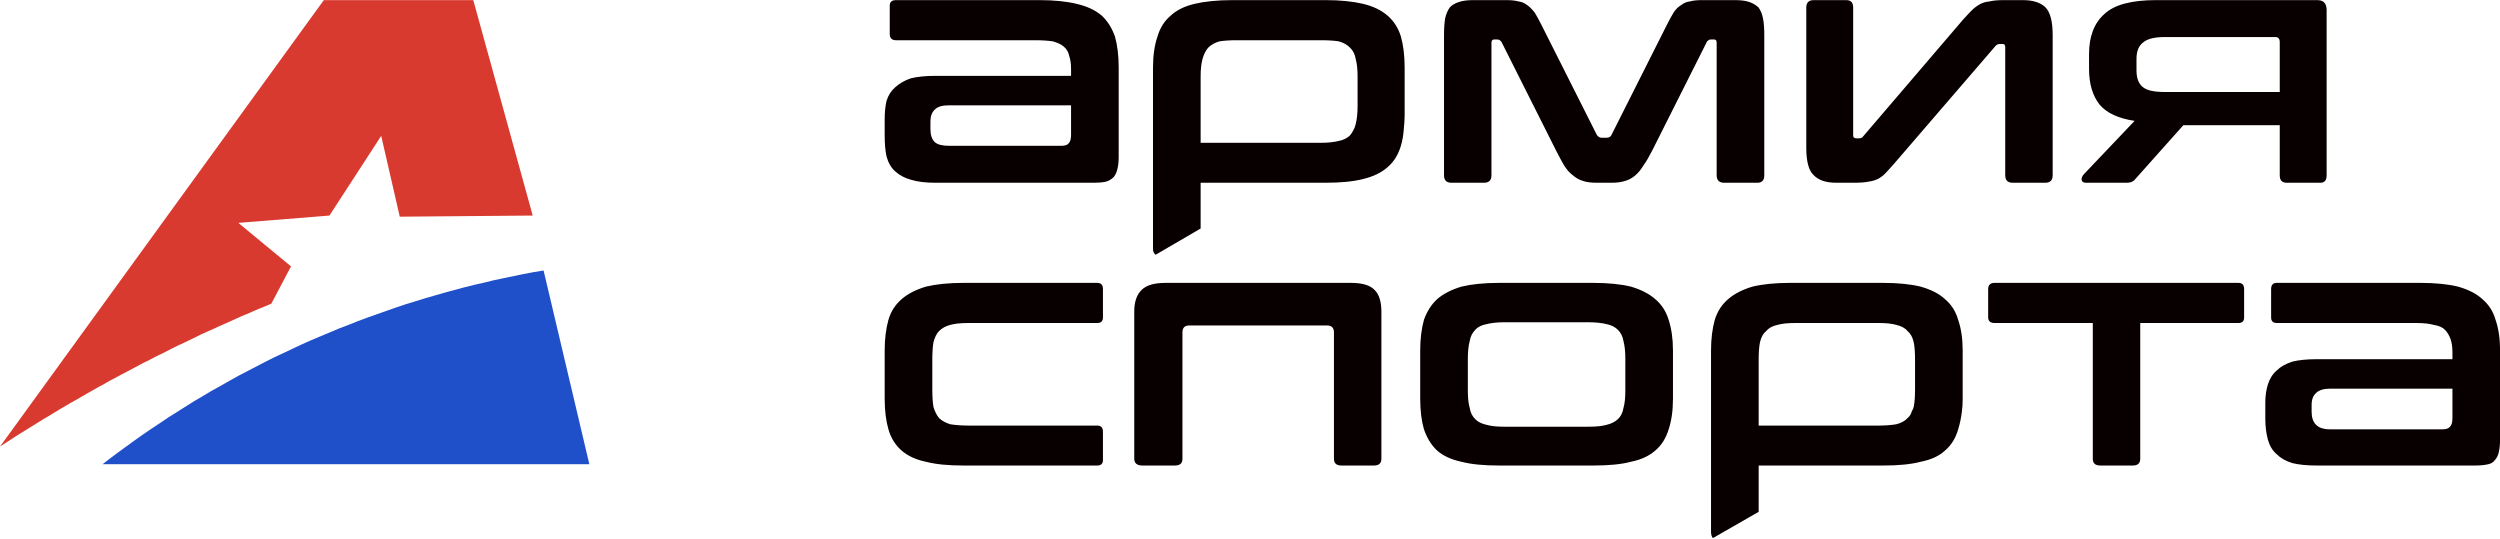
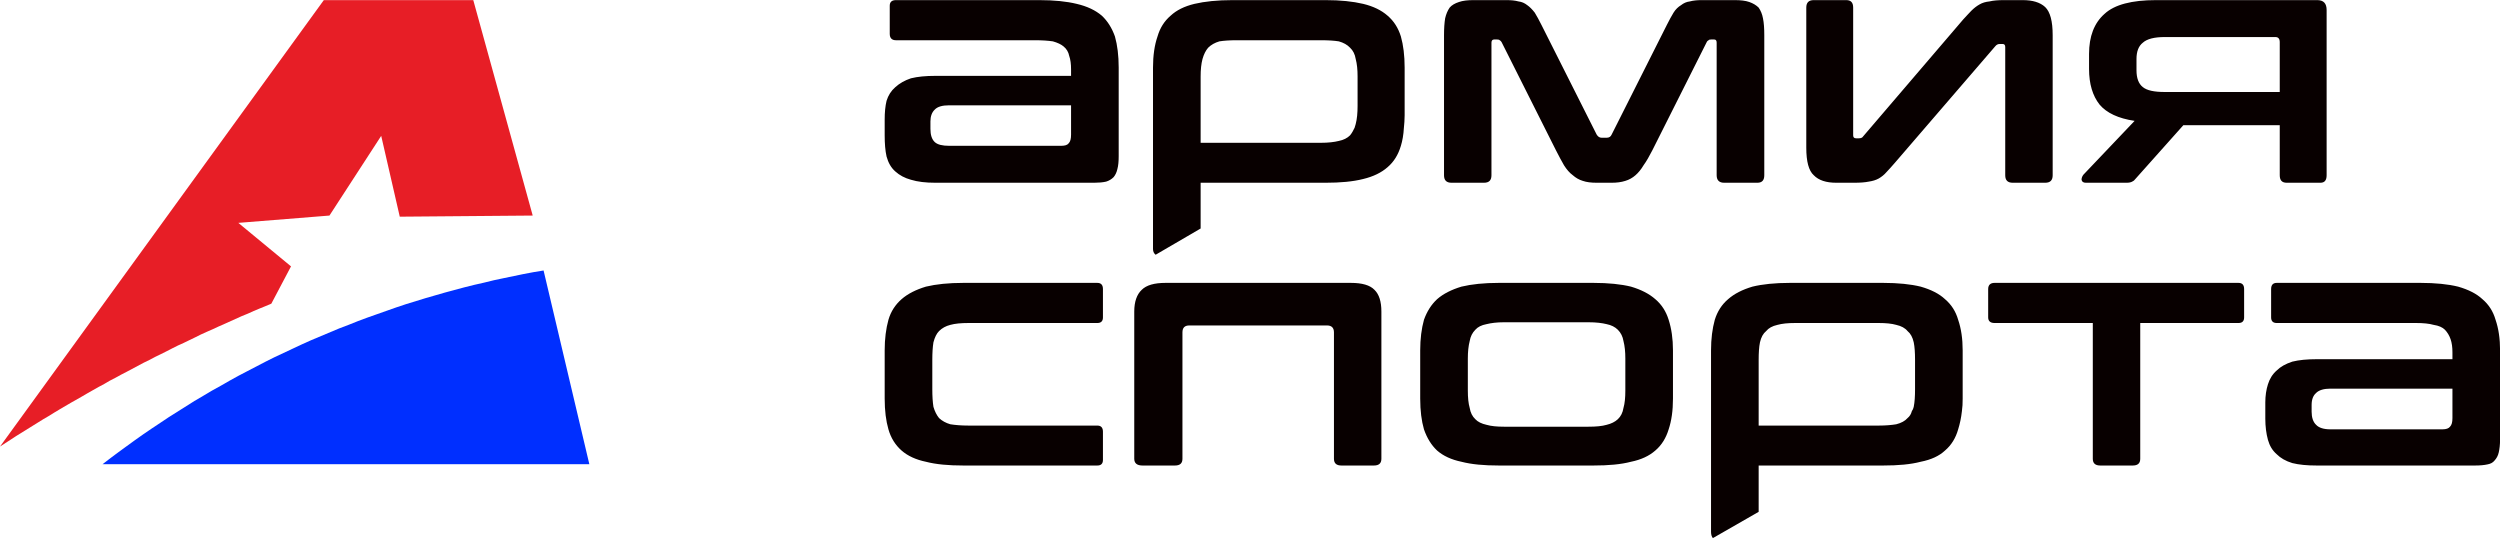
<svg xmlns="http://www.w3.org/2000/svg" viewBox="616.74 1288.82 1333.27 286.93" width="1333" height="287">
  <g transform="matrix(1 0 0 1 1088.547 1288.816)">
    <g transform="matrix(1 0 0 1 0 0)">
      <path d="M235.2 0C243 0 249.7 0.7 255.2 2C260.6 3.3 264.9 5.4 268.2 8.3C271.6 11.2 273.9 14.9 275.3 19.4C276.6 24 277.3 29.6 277.3 36L277.3 61.4C277.3 63.8 277.1 66.1 276.9 68.1C276.7 71.8 276.1 75.1 275.3 77.7C273.9 82.4 271.6 86.2 268.2 89.1C264.9 92 260.6 94.1 255.2 95.4C249.7 96.8 243 97.4 235.2 97.4L168.5 97.4L168.5 121.8L144.5 135.8C143.6 135.1 143.1 134.1 143.1 132.8L143.1 36C143.1 29.6 143.9 24 145.5 19.4C146.8 14.9 149.1 11.2 152.5 8.3C155.6 5.4 159.8 3.3 165.2 2C170.7 0.7 177.5 0 185.5 0L235.2 0ZM82.4 0C90.4 0 97.1 0.7 102.4 2C108 3.3 112.4 5.4 115.8 8.3C118.9 11.2 121.2 14.9 122.8 19.4C124.1 24 124.8 29.6 124.8 36L124.8 83.1C124.8 86 124.6 88.3 124.1 90.1C123.7 91.9 123 93.3 122.1 94.4C121 95.5 119.7 96.3 118.1 96.8C116.3 97.2 114.2 97.4 111.8 97.4L27 97.4C21.9 97.4 17.6 96.9 14 95.8C10.7 94.9 7.9 93.4 5.7 91.4C3.4 89.4 1.9 86.7 1 83.4C0.3 80.3 0 76.5 0 72.1L0 63.7C0 59.9 0.3 56.6 1 53.7C1.9 50.8 3.4 48.4 5.7 46.4C7.9 44.4 10.7 42.8 14 41.7C17.6 40.8 21.9 40.4 27 40.4L99.4 40.4L99.4 37C99.4 34.1 99.1 31.7 98.4 29.7C98 27.7 97 26 95.4 24.7C94.1 23.6 92.2 22.7 89.7 22C87.1 21.6 83.9 21.4 80.1 21.4L6 21.4C3.8 21.4 2.7 20.2 2.7 18L2.7 3C2.7 1 3.8 0 6 0L82.4 0ZM764 0C767.4 0 769 1.8 769 5.3L769 93.4C769 96.1 767.9 97.4 765.7 97.4L747.7 97.4C745.2 97.4 744 96.1 744 93.4L744 66.7L692.6 66.7L667 95.4C666.5 96.1 666 96.5 665.3 96.8C664.6 97.2 663.6 97.4 662.3 97.4L640.6 97.4C639.3 97.4 638.5 96.9 638.3 95.8C638.3 94.9 638.6 94 639.3 93.1L666.6 64.4C657.9 63.1 651.7 60.2 647.9 55.7C644.2 51 642.3 44.7 642.3 36.7L642.3 28.7C642.3 19.4 645 12.2 650.6 7.3C655.9 2.4 665.1 0 678 0L764 0ZM331.6 0C334.1 0 336.2 0.2 338 0.7C339.8 0.9 341.3 1.6 342.7 2.7C344 3.6 345.3 4.9 346.7 6.7C347.8 8.5 349 10.7 350.3 13.3L379.7 71.7C380.4 72.8 381.2 73.4 382.4 73.4L385 73.4C386.4 73.4 387.2 72.8 387.7 71.7L417.1 13.3C418.4 10.7 419.6 8.5 420.7 6.7C421.8 4.9 423.2 3.6 424.7 2.7C426.1 1.6 427.6 0.9 429.4 0.7C431.2 0.2 433.3 0 435.7 0L453.4 0C456.5 0 459.1 0.3 461.1 1C463.1 1.7 464.8 2.7 466.1 4C467.2 5.6 468 7.5 468.4 9.7C468.9 12.1 469.1 15.1 469.1 18.7L469.1 93.4C469.1 96.1 467.9 97.4 465.4 97.4L447.7 97.4C445.1 97.4 443.7 96.1 443.7 93.4L443.7 22.7C443.7 21.6 443.3 21 442.4 21L440.7 21C440.1 21 439.6 21.1 439.4 21.4C439 21.6 438.6 21.9 438.4 22.4L409.4 80.1C407.8 83.2 406.3 85.9 404.7 88.1C403.4 90.3 401.9 92.1 400.4 93.4C398.8 94.8 397 95.8 395 96.4C392.8 97.1 390.4 97.4 387.7 97.4L379.7 97.4C376.8 97.4 374.3 97.1 372.3 96.4C370.3 95.8 368.6 94.8 367 93.4C365.2 92.1 363.7 90.3 362.3 88.1C361 85.9 359.6 83.2 358 80.1L329 22.4C328.7 21.9 328.4 21.6 328 21.4C327.7 21.1 327.3 21 326.6 21L325 21C324.1 21 323.6 21.6 323.6 22.7L323.6 93.4C323.6 96.1 322.3 97.4 319.6 97.4L302.3 97.4C299.6 97.4 298.3 96.1 298.3 93.4L298.3 18.7C298.3 15.1 298.5 12.1 298.9 9.7C299.4 7.5 300.2 5.6 301.3 4C302.4 2.7 304.1 1.7 306.3 1C308.3 0.3 310.8 0 314 0L331.6 0ZM512.8 0C515.3 0 516.5 1.3 516.5 4L516.5 72.1C516.5 73.2 517 73.7 518.1 73.7L519.5 73.7C520.6 73.7 521.4 73.4 521.8 72.7L575.2 10.3C576.8 8.6 578.2 7 579.5 5.7C580.9 4.3 582.3 3.2 583.9 2.3C585.4 1.4 587.2 0.9 589.2 0.7C591.2 0.2 593.8 0 596.9 0L606.9 0C612.2 0 616.2 1.2 618.9 3.7C621.6 6.3 622.9 11.3 622.9 18.7L622.9 93.4C622.9 96.1 621.6 97.4 618.9 97.4L601.6 97.4C598.9 97.4 597.6 96.1 597.6 93.4L597.6 25C597.6 23.9 597.1 23.4 596.2 23.4L594.6 23.4C593.7 23.4 592.9 23.8 592.2 24.7L538.8 86.7C537.1 88.7 535.5 90.4 534.2 91.8C533.1 93.1 531.7 94.2 530.2 95.1C528.6 96 526.8 96.5 524.8 96.8C522.8 97.2 520.3 97.4 517.1 97.4L507.5 97.4C502.1 97.4 498.1 96.1 495.5 93.4C492.8 91 491.5 86.1 491.5 78.7L491.5 4C491.5 1.3 492.8 0 495.5 0L512.8 0ZM168.5 76.1L232.5 76.1C236.6 76.1 239.8 75.7 242.2 75.1C244.7 74.6 246.7 73.6 248.2 72.1C249.1 71 249.9 69.6 250.6 68.1C250.8 67.4 251 66.7 251.2 66.1C251.9 63.4 252.2 60.2 252.2 56.4L252.2 40.7C252.2 37.1 251.9 34 251.2 31.4C250.8 28.9 249.8 26.9 248.2 25.4C246.7 23.8 244.7 22.7 242.2 22C239.8 21.6 236.6 21.4 232.5 21.4L187.8 21.4C184.1 21.4 180.9 21.6 178.5 22C176.1 22.7 174.1 23.8 172.5 25.4C171.2 26.9 170.2 28.9 169.5 31.4C168.8 34 168.5 37.1 168.5 40.7L168.5 76.1ZM667.6 37.4C667.6 41.6 668.7 44.6 671 46.4C673.2 48.2 677.1 49 682.6 49L744 49L744 22.4C744 20.6 743.2 19.7 741.7 19.7L682.6 19.7C677.1 19.7 673.2 20.7 671 22.7C668.7 24.5 667.6 27.4 667.6 31.4L667.6 37.4ZM94.1 77.7C96.1 77.7 97.4 77.3 98.1 76.4C99 75.5 99.4 74 99.4 71.7L99.4 56.1L34.4 56.1C30.8 56.1 28.2 56.8 26.7 58.4C25.1 59.9 24.4 62.1 24.4 64.7L24.4 68.7C24.4 71.8 25.1 74.2 26.7 75.7C28.2 77.1 30.8 77.7 34.4 77.7L94.1 77.7Z" fill="#080000" />
    </g>
    <g transform="matrix(1 0 0 1 0 150.8032)">
      <path d="M532.5 0C540.5 0 547.2 0.7 552.5 2C558.1 3.6 562.4 5.8 565.5 8.7C568.9 11.6 571.2 15.2 572.5 19.7C574.1 24.4 574.9 29.8 574.9 36L574.9 61.7C574.9 64.2 574.8 66.4 574.5 68.4C574.1 72 573.4 75.2 572.5 78.1C571.2 82.7 568.9 86.5 565.5 89.4C562.4 92.3 558.1 94.3 552.5 95.4C547.2 96.8 540.5 97.4 532.5 97.4L466.1 97.4L466.1 122.1L441.7 136.1C441.1 135.5 440.7 134.3 440.7 132.8L440.7 36C440.7 29.8 441.4 24.4 442.7 19.7C444.1 15.2 446.4 11.6 449.8 8.7C453.1 5.8 457.4 3.6 462.8 2C468.1 0.7 474.8 0 482.8 0L532.5 0ZM378 0C386 0 392.7 0.7 398 2C403.4 3.6 407.7 5.8 411 8.7C414.4 11.6 416.7 15.2 418.1 19.7C419.6 24.4 420.4 29.8 420.4 36L420.4 61.7C420.4 68.2 419.6 73.6 418.1 78.1C416.7 82.7 414.4 86.5 411 89.4C407.7 92.3 403.4 94.3 398 95.4C392.7 96.8 386 97.4 378 97.4L327.6 97.4C319.6 97.4 313 96.8 307.6 95.4C302.3 94.3 297.9 92.3 294.6 89.4C291.5 86.5 289.2 82.7 287.6 78.1C286.3 73.6 285.6 68.2 285.6 61.7L285.6 36C285.6 29.8 286.3 24.4 287.6 19.7C289.2 15.2 291.5 11.6 294.6 8.7C297.9 5.8 302.3 3.6 307.6 2C313 0.7 319.6 0 327.6 0L378 0ZM819.1 0C827.1 0 833.8 0.7 839.1 2C844.7 3.6 849 5.8 852.1 8.7C855.5 11.6 857.8 15.2 859.1 19.7C860.7 24.4 861.5 29.8 861.5 36L861.5 83.4C861.5 86.3 861.2 88.6 860.8 90.4C860.4 92.2 859.6 93.6 858.5 94.8C857.6 95.9 856.4 96.5 854.8 96.8C853 97.2 850.8 97.4 848.1 97.4L763.7 97.4C758.6 97.4 754.3 97 750.7 96.1C747.1 95 744.4 93.4 742.4 91.4C740.1 89.4 738.6 86.9 737.7 83.7C736.8 80.4 736.3 76.6 736.3 72.4L736.3 63.7C736.3 60.2 736.8 56.9 737.7 54.1C738.6 51.2 740.1 48.7 742.4 46.7C744.4 44.7 747.1 43.2 750.7 42C754.3 41.1 758.6 40.7 763.7 40.7L836.1 40.7L836.1 37C836.1 34.4 835.8 32 835.1 30C834.4 28 833.4 26.4 832.1 25C830.8 23.7 828.8 22.8 826.1 22.4C823.7 21.7 820.5 21.4 816.8 21.4L742.4 21.4C740.4 21.4 739.4 20.4 739.4 18.4L739.4 3.3C739.4 1.1 740.4 0 742.4 0L819.1 0ZM248.6 0C254.6 0 258.8 1.2 261.2 3.7C263.7 6.1 264.9 10 264.9 15.3L264.9 93.8C264.9 96.2 263.6 97.4 260.9 97.4L243.6 97.4C240.9 97.4 239.6 96.2 239.6 93.8L239.6 26.4C239.6 23.9 238.3 22.7 235.9 22.7L162.5 22.7C160 22.7 158.8 23.9 158.8 26.4L158.8 93.8C158.8 96.2 157.5 97.4 154.8 97.4L137.5 97.4C134.6 97.4 133.1 96.2 133.1 93.8L133.1 15.3C133.1 10 134.5 6.1 137.1 3.7C139.6 1.2 143.8 0 149.8 0L248.6 0ZM113.4 0C115.4 0 116.4 1.1 116.4 3.3L116.4 18.4C116.4 20.4 115.4 21.4 113.4 21.4L44.7 21.4C40.7 21.4 37.5 21.7 35 22.4C32.6 23 30.6 24.1 29 25.7C27.7 27 26.7 29 26 31.7C25.6 34.1 25.4 37.3 25.4 41L25.4 56.7C25.4 60.5 25.6 63.6 26 66.1C26.7 68.5 27.7 70.5 29 72.1C30.6 73.6 32.6 74.7 35 75.4C37.5 75.8 40.7 76.1 44.7 76.1L113.4 76.1C115.4 76.1 116.4 77.2 116.4 79.4L116.4 94.4C116.4 96.4 115.4 97.4 113.4 97.4L42 97.4C34 97.4 27.4 96.8 22 95.4C16.7 94.3 12.3 92.3 9 89.4C5.7 86.5 3.3 82.7 2 78.1C0.7 73.6 0 68.2 0 61.7L0 36C0 29.8 0.7 24.4 2 19.7C3.3 15.2 5.7 11.6 9 8.7C12.3 5.8 16.7 3.6 22 2C27.4 0.7 34 0 42 0L113.4 0ZM722 0C724 0 725 1.1 725 3.3L725 18.4C725 20.4 724 21.4 722 21.4L669.6 21.4L669.6 93.8C669.6 96.2 668.3 97.4 665.6 97.4L648.3 97.4C645.6 97.4 644.3 96.2 644.3 93.8L644.3 21.4L591.9 21.4C589.7 21.4 588.5 20.4 588.5 18.4L588.5 3.3C588.5 1.1 589.7 0 591.9 0L722 0ZM311 57.4C311 61.2 311.3 64.3 312 66.7C312.4 69.2 313.4 71.2 315 72.7C316.3 74.1 318.3 75.1 321 75.7C323.4 76.4 326.5 76.7 330.3 76.7L375.3 76.7C379.4 76.7 382.6 76.4 385 75.7C387.5 75.1 389.5 74.1 391 72.7C392.6 71.2 393.6 69.2 394 66.7C394.7 64.3 395 61.2 395 57.4L395 40.4C395 36.8 394.7 33.7 394 31C393.6 28.6 392.6 26.6 391 25C389.5 23.5 387.5 22.5 385 22C382.6 21.4 379.4 21 375.3 21L330.3 21C326.5 21 323.4 21.4 321 22C318.3 22.5 316.3 23.5 315 25C313.4 26.6 312.4 28.6 312 31C311.3 33.7 311 36.8 311 40.4L311 57.4ZM466.1 76.1L530.2 76.1C533.9 76.1 537.1 75.8 539.5 75.4C542.2 74.7 544.2 73.6 545.5 72.1C546.6 71.2 547.4 70 547.8 68.4C548.3 67.7 548.6 67 548.8 66.1C549.3 63.6 549.5 60.5 549.5 56.7L549.5 41C549.5 37.3 549.3 34.1 548.8 31.7C548.2 29 547.1 27 545.5 25.7C544.2 24.1 542.2 23 539.5 22.4C537.1 21.7 533.9 21.4 530.2 21.4L485.5 21.4C481.7 21.4 478.6 21.7 476.1 22.4C473.4 23 471.4 24.1 470.1 25.7C468.5 27 467.4 29 466.8 31.7C466.3 34.1 466.1 37.3 466.1 41L466.1 76.1ZM830.8 78.1C832.8 78.1 834.1 77.6 834.8 76.7C835.7 75.8 836.1 74.3 836.1 72.1L836.1 56.4L771 56.4C767.5 56.4 764.9 57.2 763.4 58.7C761.8 60.1 761 62.2 761 65.1L761 68.7C761 71.8 761.8 74.2 763.4 75.7C764.9 77.3 767.5 78.1 771 78.1L830.8 78.1Z" fill="#080000" />
    </g>
  </g>
  <g transform="matrix(1 0 0 1 616.7388 1288.815)">
    <g transform="matrix(1 0 0 1 0 0)">
-       <path d="M0 238.1L2.9 236.2L5.7 234.4L8.6 232.5L11.5 230.7L14.4 228.9L17.3 227.1L20.2 225.3L23.1 223.5L26 221.8L28.9 220L31.9 218.2L34.8 216.5L37.7 214.8L40.7 213.1L43.7 211.4L46.6 209.7L49.6 208L52.6 206.3L55.6 204.7L58.5 203L61.6 201.4L64.5 199.8L67.6 198.2L70.6 196.6L73.6 195L76.6 193.4L79.7 191.9L82.7 190.3L85.8 188.8L88.8 187.3L91.9 185.7L94.9 184.2L98 182.8L101.1 181.3L104.2 179.8L107.2 178.3L110.3 176.9L113.5 175.5L116.5 174.1L119.7 172.7L122.8 171.3L125.9 169.9L129 168.5L132.2 167.2L135.3 165.8L138.4 164.5L141.6 163.2L144.7 161.9L155.2 142L127.1 118.8L175.7 114.9L203.3 72.4L213.2 115.5L284.1 114.9L252.4 0L172.7 0L0 238.1Z" fill="#d93a2f" />
+       <path d="M0 238.1L2.9 236.2L5.7 234.4L8.6 232.5L11.5 230.7L14.4 228.9L17.3 227.1L20.2 225.3L23.1 223.5L26 221.8L28.9 220L31.9 218.2L34.8 216.5L37.7 214.8L40.7 213.1L43.7 211.4L46.6 209.7L49.6 208L52.6 206.3L55.6 204.7L58.5 203L61.6 201.4L64.5 199.8L67.6 198.2L70.6 196.6L73.6 195L76.6 193.4L79.7 191.9L82.7 190.3L85.8 188.8L88.8 187.3L91.9 185.7L94.9 184.2L98 182.8L101.1 181.3L104.2 179.8L107.2 178.3L110.3 176.9L113.5 175.5L116.5 174.1L119.7 172.7L122.8 171.3L125.9 169.9L129 168.5L132.2 167.2L135.3 165.8L138.4 164.5L141.6 163.2L144.7 161.9L155.2 142L127.1 118.8L175.7 114.9L203.3 72.4L213.2 115.5L284.1 114.9L252.4 0L172.7 0L0 238.1Z" fill="#E71E26" />
    </g>
    <g transform="matrix(1 0 0 1 54.69678 144.1908)">
-       <path d="M0 103.3L259.6 103.3L235.2 0L229.8 0.9L224.5 1.9L219.2 3L213.9 4.1L208.7 5.2L203.4 6.5L198.1 7.7L192.9 9L187.7 10.4L182.5 11.8L177.3 13.3L172.1 14.8L166.9 16.4L161.7 18L156.6 19.7L151.5 21.5L146.4 23.3L141.3 25.1L136.2 27L131.2 29L126.2 30.9L121.2 33L116.2 35.1L111.2 37.2L106.3 39.4L101.4 41.7L96.5 44L91.6 46.3L86.8 48.7L82 51.2L77.2 53.7L72.4 56.2L67.7 58.8L63 61.5L58.3 64.1L53.6 66.9L49 69.6L44.4 72.5L39.8 75.4L35.2 78.3L30.7 81.3L26.2 84.3L21.8 87.3L17.4 90.4L13 93.6L8.6 96.8L4.3 100L0 103.3Z" fill="#1f4fc9" />
+       <path d="M0 103.3L259.6 103.3L235.2 0L229.8 0.9L224.5 1.9L219.2 3L213.9 4.1L208.7 5.2L203.4 6.5L198.1 7.7L192.9 9L187.7 10.4L182.5 11.8L177.3 13.3L172.1 14.8L166.9 16.4L161.7 18L156.6 19.7L151.5 21.5L146.4 23.3L141.3 25.1L136.2 27L131.2 29L126.2 30.9L121.2 33L116.2 35.1L111.2 37.2L106.3 39.4L101.4 41.7L96.5 44L91.6 46.3L86.8 48.7L82 51.2L77.2 53.7L72.4 56.2L67.7 58.8L63 61.5L58.3 64.1L53.6 66.9L49 69.6L44.4 72.5L39.8 75.4L35.2 78.3L30.7 81.3L26.2 84.3L21.8 87.3L17.4 90.4L13 93.6L8.6 96.8L4.3 100L0 103.3Z" fill="#002FFF" />
    </g>
  </g>
</svg>
